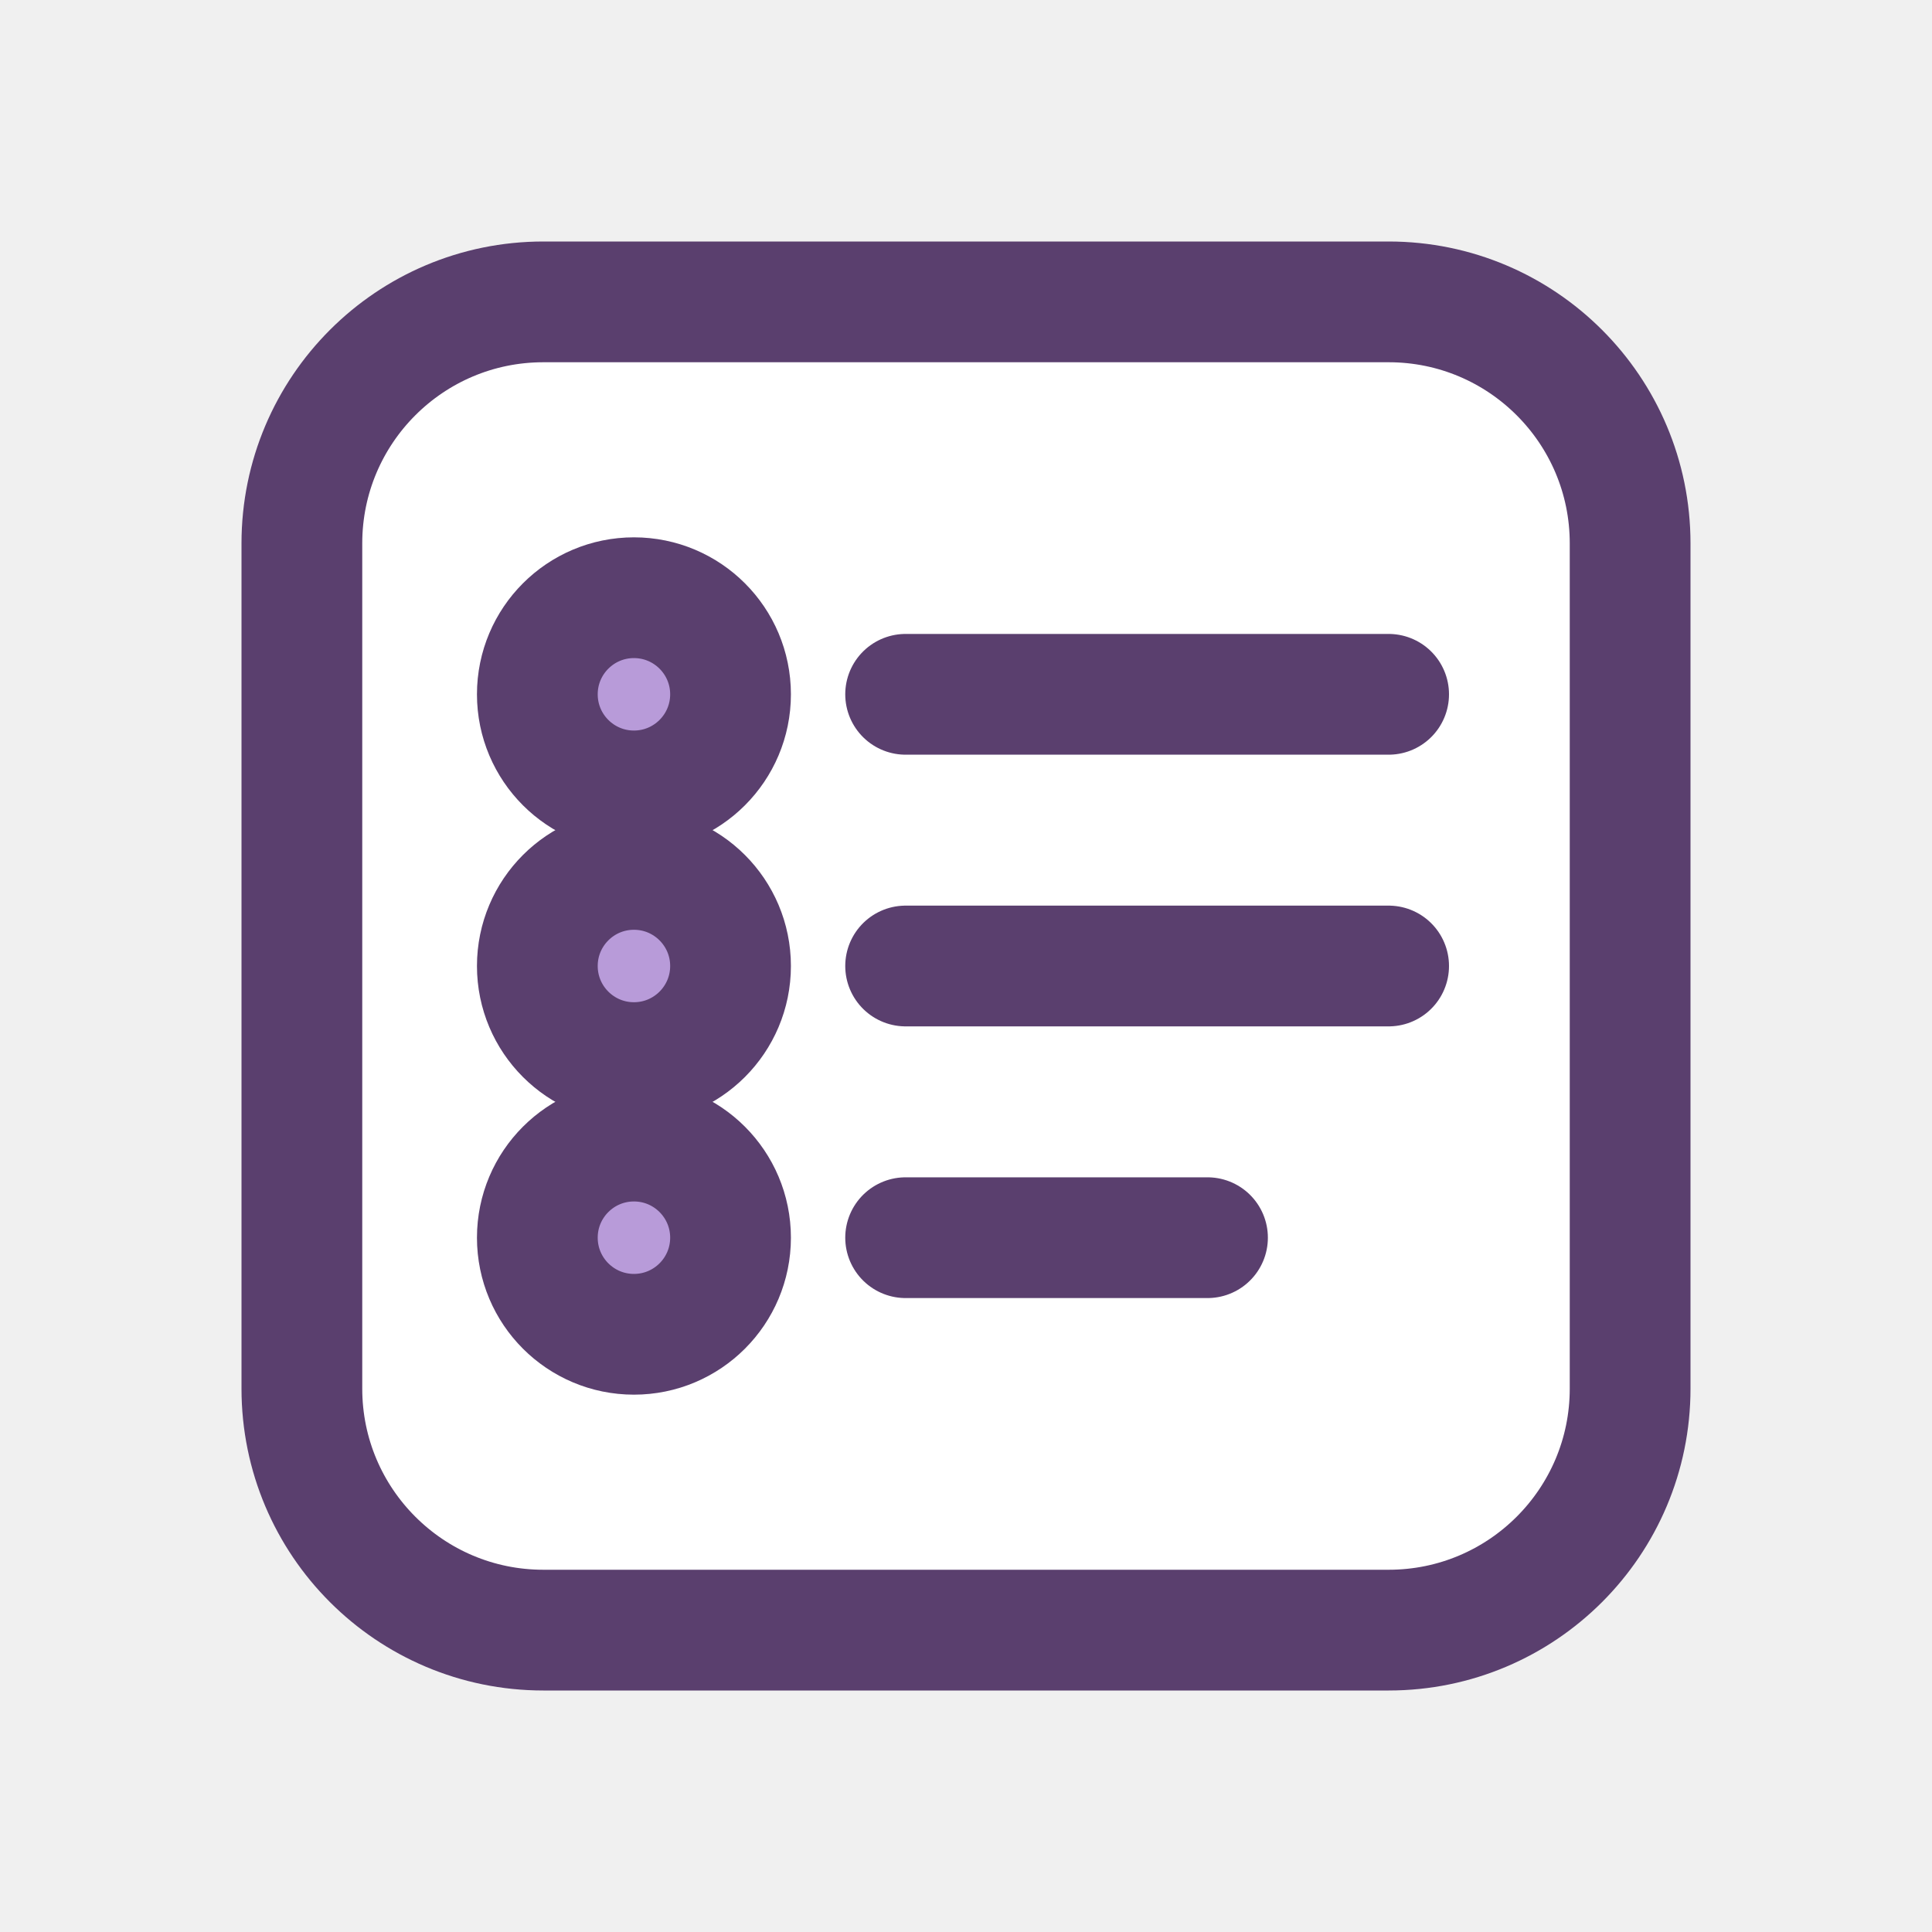
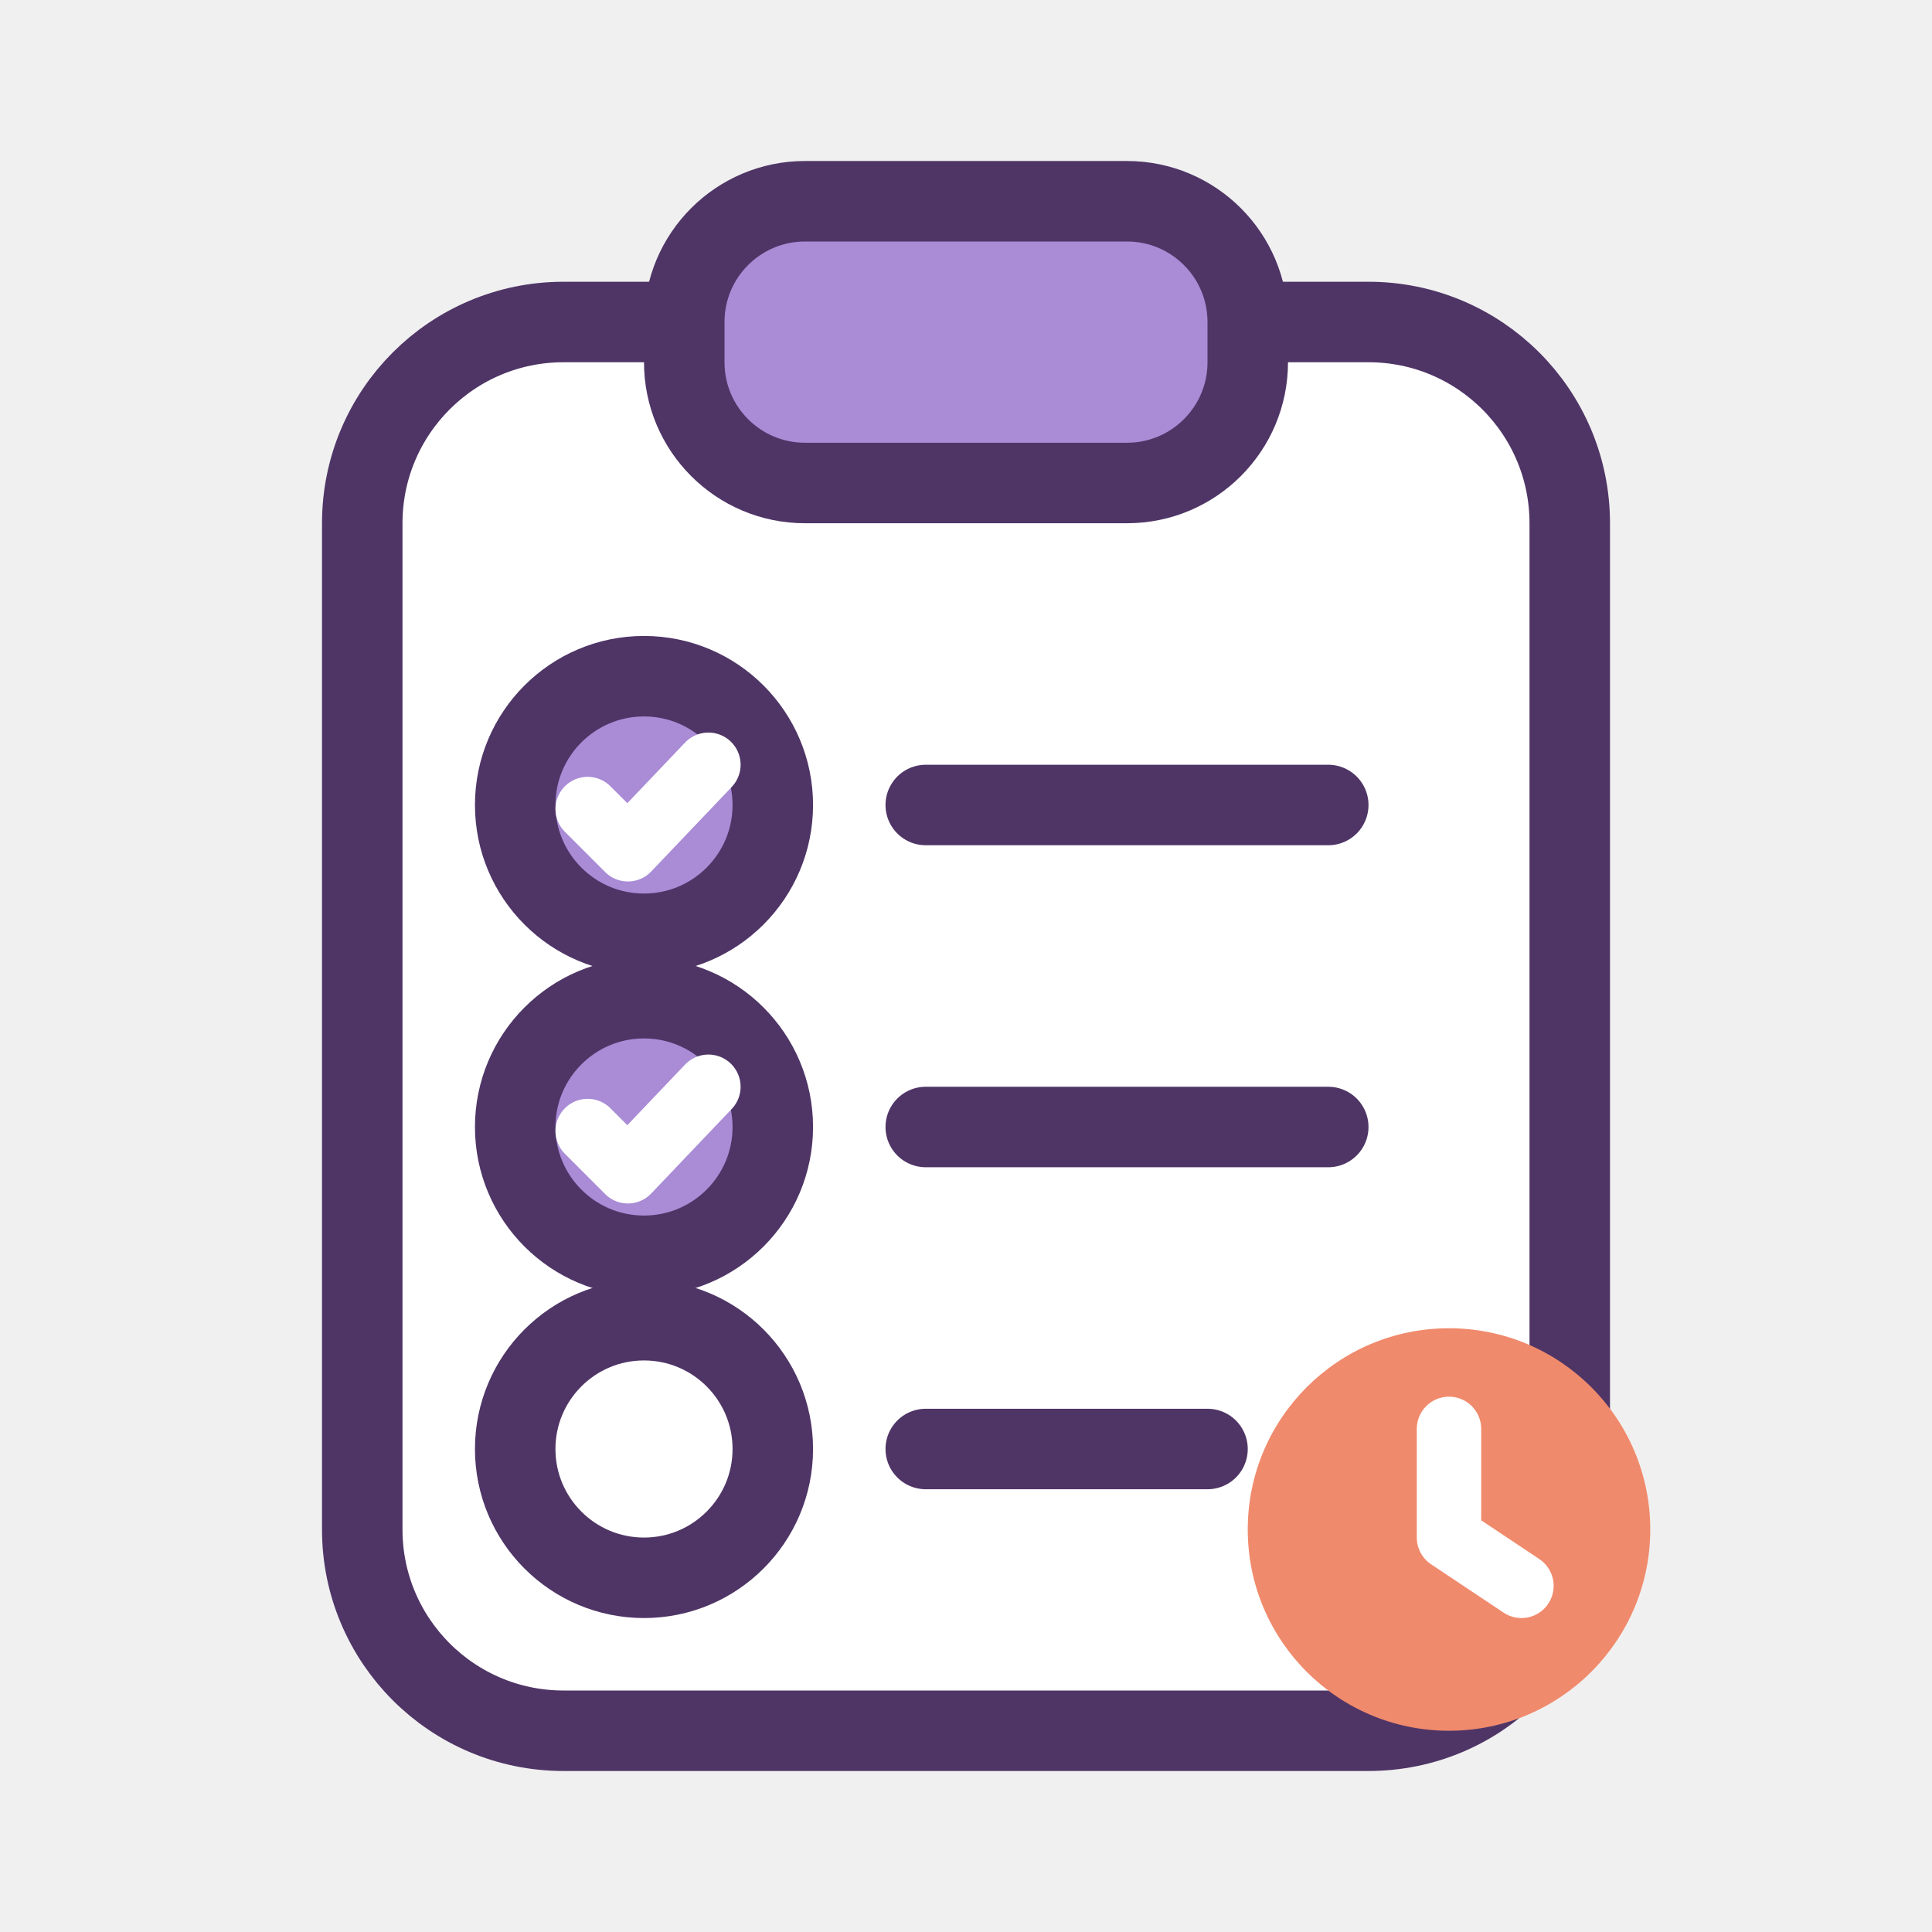
- <svg xmlns="http://www.w3.org/2000/svg" viewBox="0 0 32 32" width="32" height="32" fill="none" stroke="#5a3f6e" stroke-width="2" stroke-linecap="round" stroke-linejoin="round">
-   <rect x="5" y="5" width="22" height="22" rx="4" fill="#fff" />
-   <circle cx="10.5" cy="11.5" r="1.6" fill="#b89bd9" />
-   <circle cx="10.5" cy="16" r="1.6" fill="#b89bd9" />
-   <circle cx="10.5" cy="20.5" r="1.6" fill="#b89bd9" />
-   <path d="M15 11.5h8M15 16h8M15 20.5h5" fill="none" />
+ <svg xmlns="http://www.w3.org/2000/svg" viewBox="0 0 48 48" width="48" height="48" fill="none" stroke="#4f3566" stroke-width="2" stroke-linecap="round" stroke-linejoin="round">
+   <rect x="9" y="8" width="30" height="35" rx="5" fill="#ffffff" />
+   <rect x="17" y="5" width="14" height="7" rx="3" fill="#a98bd6" />
+   <circle cx="16" cy="20" r="3.2" fill="#a98bd6" />
+   <path d="M14.6 20.1l1 1 2-2.1" stroke="#ffffff" stroke-width="1.6" />
+   <circle cx="16" cy="28" r="3.2" fill="#a98bd6" />
+   <path d="M14.6 28.1l1 1 2-2.1" stroke="#ffffff" stroke-width="1.6" />
+   <circle cx="16" cy="36" r="3.2" fill="#ffffff" />
+   <path d="M23 20h10M23 28h10M23 36h7" />
+   <circle cx="36" cy="38" r="5" fill="#f08a6c" stroke="none" />
+   <path d="M36 35.5v2.7l1.8 1.2" stroke="#ffffff" stroke-width="1.6" />
</svg>
